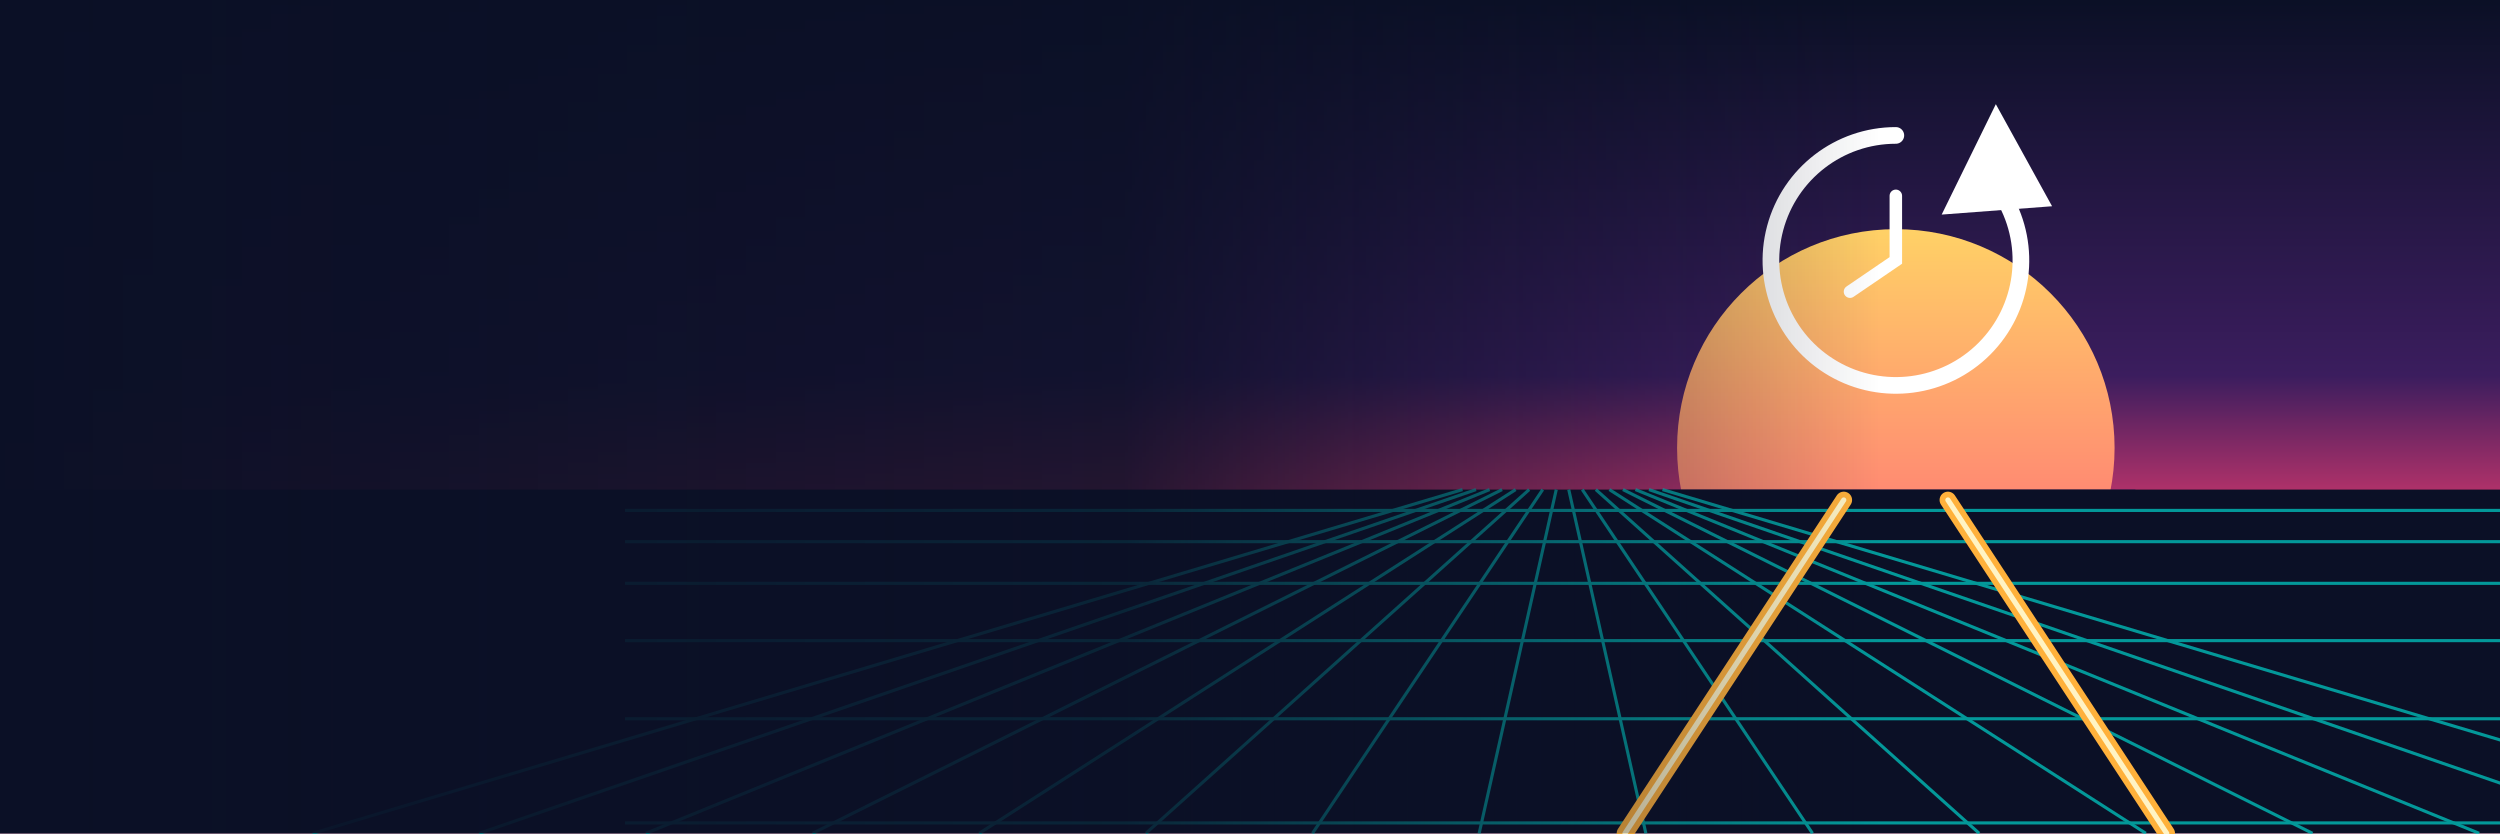
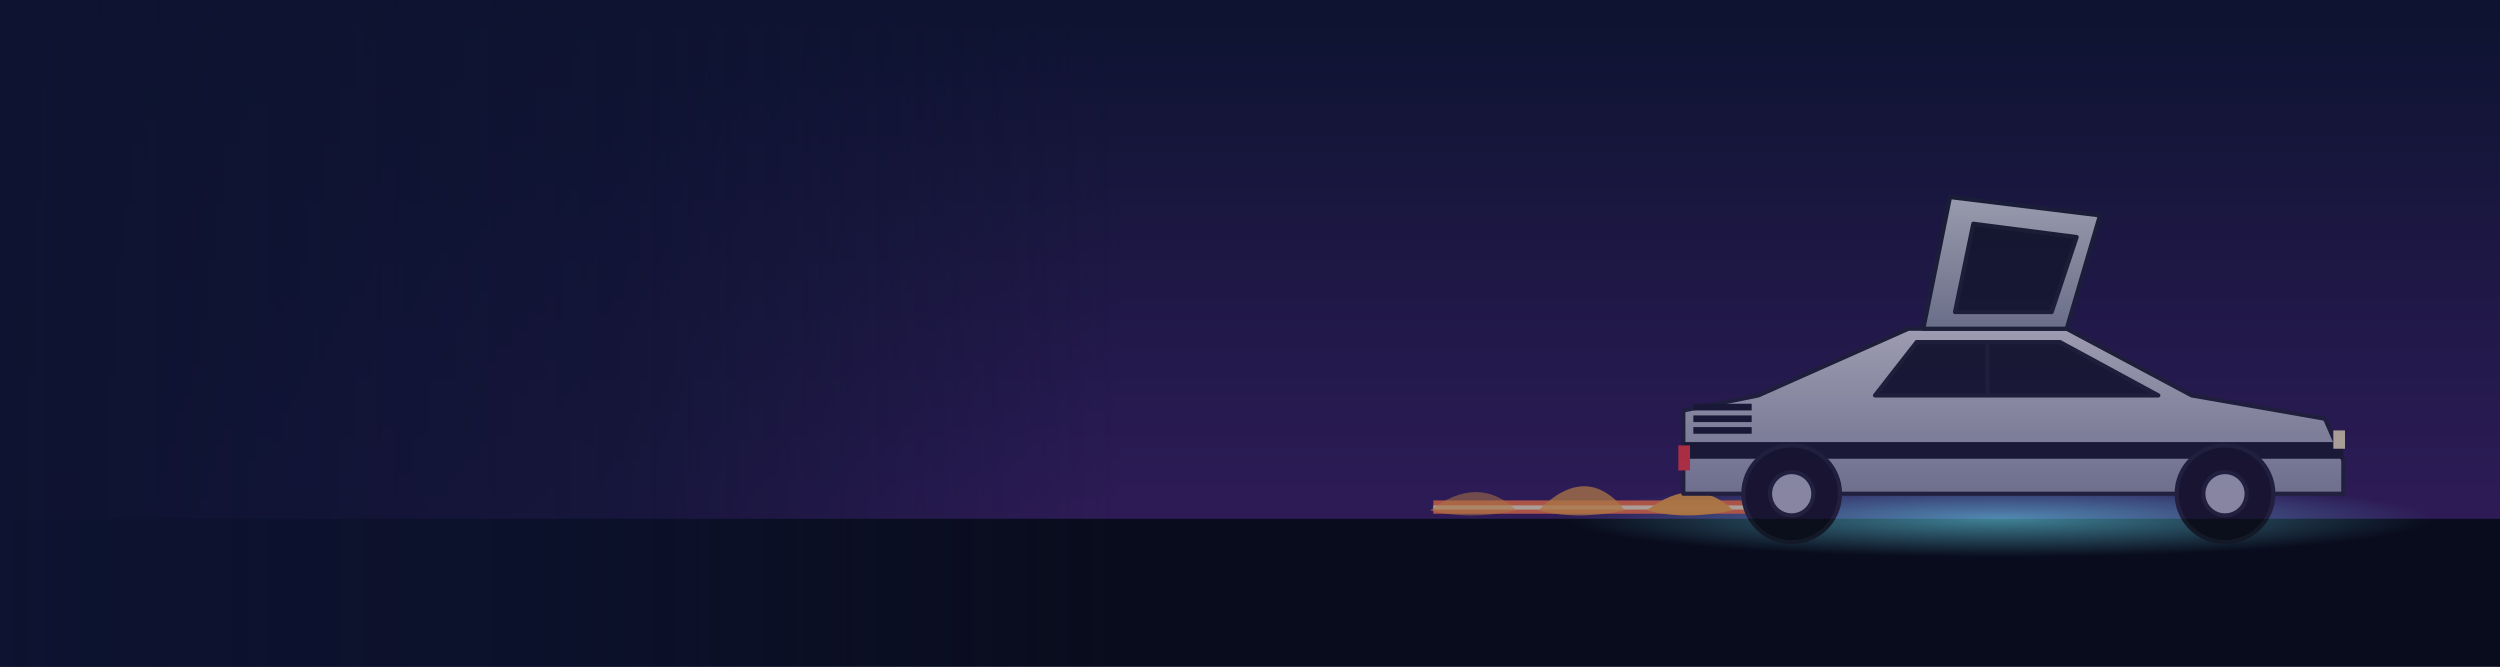
- <svg xmlns="http://www.w3.org/2000/svg" viewBox="0 0 2400 800" width="2400" height="800">
+ <svg xmlns="http://www.w3.org/2000/svg" viewBox="0 0 2400 640" width="2400" height="640">
  <defs>
    <linearGradient id="sky" x1="0" y1="0" x2="0" y2="1">
-       <stop offset="0" stop-color="#0b1026" />
-       <stop offset="0.45" stop-color="#3b1d5e" />
-       <stop offset="0.6" stop-color="#b8336a" />
+       <stop offset="0" stop-color="#0d1330" />
+       <stop offset="0.7" stop-color="#2a1b54" />
+       <stop offset="1" stop-color="#3a1d5e" />
    </linearGradient>
-     <linearGradient id="sun" x1="0" y1="0" x2="0" y2="1">
-       <stop offset="0" stop-color="#ffd166" />
-       <stop offset="1" stop-color="#ff5c7a" />
+     <linearGradient id="steel" x1="0" y1="0" x2="0" y2="1">
+       <stop offset="0" stop-color="#eef2f6" />
+       <stop offset="1" stop-color="#9aa6b2" />
    </linearGradient>
    <linearGradient id="fade" x1="0" y1="0" x2="1" y2="0">
-       <stop offset="0" stop-color="#0b1026" stop-opacity="1" />
-       <stop offset="0.45" stop-color="#0b1026" stop-opacity="0.85" />
-       <stop offset="0.75" stop-color="#0b1026" stop-opacity="0" />
+       <stop offset="0" stop-color="#0d1330" stop-opacity="1" />
+       <stop offset="0.25" stop-color="#0d1330" stop-opacity="0.7" />
+       <stop offset="0.45" stop-color="#0d1330" stop-opacity="0" />
    </linearGradient>
+     <radialGradient id="halo" cx="50%" cy="50%" r="50%">
+       <stop offset="0" stop-color="#ff5c9a" stop-opacity="0.75" />
+       <stop offset="0.55" stop-color="#7a3cff" stop-opacity="0.35" />
+       <stop offset="1" stop-color="#7a3cff" stop-opacity="0" />
+     </radialGradient>
+     <radialGradient id="glow" cx="50%" cy="50%" r="50%">
+       <stop offset="0" stop-color="#6fe7ff" stop-opacity="0.9" />
+       <stop offset="1" stop-color="#6fe7ff" stop-opacity="0" />
+     </radialGradient>
  </defs>
-   <rect width="2400" height="800" fill="url(#sky)" />
-   <circle cx="1820" cy="430" r="210" fill="url(#sun)" />
-   <g fill="#3b1d5e">
-     <rect x="1590" y="470" width="460" height="10" />
-     <rect x="1590" y="500" width="460" height="14" />
-     <rect x="1590" y="535" width="460" height="18" />
-     <rect x="1590" y="575" width="460" height="22" />
+   <rect width="2400" height="640" fill="url(#sky)" />
+   <rect x="0" y="498" width="2400" height="142" fill="#090c1c" />
+   <g transform="translate(512 18) scale(0.8)" opacity="0.6">
+     <ellipse cx="1760" cy="600" rx="520" ry="46" fill="url(#glow)" />
+     <rect x="1080" y="578" width="400" height="16" fill="#ff7a3d" />
+     <rect x="1080" y="584" width="400" height="5" fill="#fff3c4" />
+     <path d="M1440,590 q-46,-44 -104,0 q46,12 104,0 Z" fill="#ffb13b" opacity="0.95" />
+     <path d="M1310,590 q-46,-58 -104,0 q46,12 104,0 Z" fill="#ffb13b" opacity="0.75" />
+     <path d="M1180,590 q-46,-44 -104,0 q46,12 104,0 Z" fill="#ffb13b" opacity="0.55" />
+     <g stroke="#1b2230" stroke-width="5" stroke-linejoin="round">
+       <polygon points="1380,570 1380,470 1470,452 1650,372 1840,372 1990,452 2150,480 2172,530 2172,570" fill="url(#steel)" />
+       <polygon points="1660,388 1832,388 1950,452 1610,452" fill="#111827" />
+       <line x1="1745" y1="388" x2="1745" y2="452" />
+       <polygon points="1668,372 1700,214 1880,236 1840,372" fill="url(#steel)" />
+       <polygon points="1706,352 1728,246 1852,262 1822,352" fill="#111827" />
+       <rect x="1380" y="508" width="792" height="20" fill="#111827" stroke="none" />
+       <g fill="#111827">
+         <rect x="1392" y="462" width="70" height="8" stroke="none" />
+         <rect x="1392" y="476" width="70" height="8" stroke="none" />
+         <rect x="1392" y="490" width="70" height="8" stroke="none" />
+       </g>
+       <rect x="1374" y="512" width="14" height="30" fill="#ff3b3b" stroke="none" />
+       <rect x="2160" y="494" width="14" height="22" fill="#fff3c4" stroke="none" />
+       <circle cx="1510" cy="570" r="58" fill="#0b0f1a" />
+       <circle cx="1510" cy="570" r="26" fill="#c3ccd6" />
+       <circle cx="2030" cy="570" r="58" fill="#0b0f1a" />
+       <circle cx="2030" cy="570" r="26" fill="#c3ccd6" />
+     </g>
  </g>
-   <rect x="0" y="470" width="2400" height="330" fill="#0b1026" />
-   <g stroke="#00d1ca" stroke-width="3" opacity="0.7">
-     <line x1="1404" y1="470" x2="300" y2="800" />
-     <line x1="1417" y1="470" x2="460" y2="800" />
-     <line x1="1430" y1="470" x2="620" y2="800" />
-     <line x1="1442" y1="470" x2="780" y2="800" />
-     <line x1="1455" y1="470" x2="940" y2="800" />
-     <line x1="1468" y1="470" x2="1100" y2="800" />
-     <line x1="1481" y1="470" x2="1260" y2="800" />
-     <line x1="1494" y1="470" x2="1420" y2="800" />
-     <line x1="1506" y1="470" x2="1580" y2="800" />
-     <line x1="1519" y1="470" x2="1740" y2="800" />
-     <line x1="1532" y1="470" x2="1900" y2="800" />
-     <line x1="1545" y1="470" x2="2060" y2="800" />
-     <line x1="1558" y1="470" x2="2220" y2="800" />
-     <line x1="1570" y1="470" x2="2380" y2="800" />
-     <line x1="1583" y1="470" x2="2540" y2="800" />
-     <line x1="1596" y1="470" x2="2700" y2="800" />
-     <line x1="600" y1="490" x2="2400" y2="490" />
-     <line x1="600" y1="520" x2="2400" y2="520" />
-     <line x1="600" y1="560" x2="2400" y2="560" />
-     <line x1="600" y1="615" x2="2400" y2="615" />
-     <line x1="600" y1="690" x2="2400" y2="690" />
-     <line x1="600" y1="790" x2="2400" y2="790" />
-   </g>
-   <g fill="none" stroke-linecap="round">
-     <path d="M1560,800 L1770,480" stroke="#ffb13b" stroke-width="16" />
-     <path d="M2080,800 L1870,480" stroke="#ffb13b" stroke-width="16" />
-     <path d="M1560,800 L1770,480" stroke="#fff3c4" stroke-width="5" />
-     <path d="M2080,800 L1870,480" stroke="#fff3c4" stroke-width="5" />
-   </g>
-   <g transform="translate(1820 250)" fill="none" stroke="#ffffff" stroke-width="16" stroke-linecap="round">
-     <path d="M0,-120 A120,120 0 1 0 104,-60" />
-     <polygon points="96,-150 150,-52 44,-44" fill="#fff" stroke="none" />
-     <polyline points="0,-62 0,0 -44,30" stroke-width="12" />
-   </g>
-   <rect width="2400" height="800" fill="url(#fade)" />
+   <rect width="2400" height="640" fill="url(#fade)" />
</svg>
